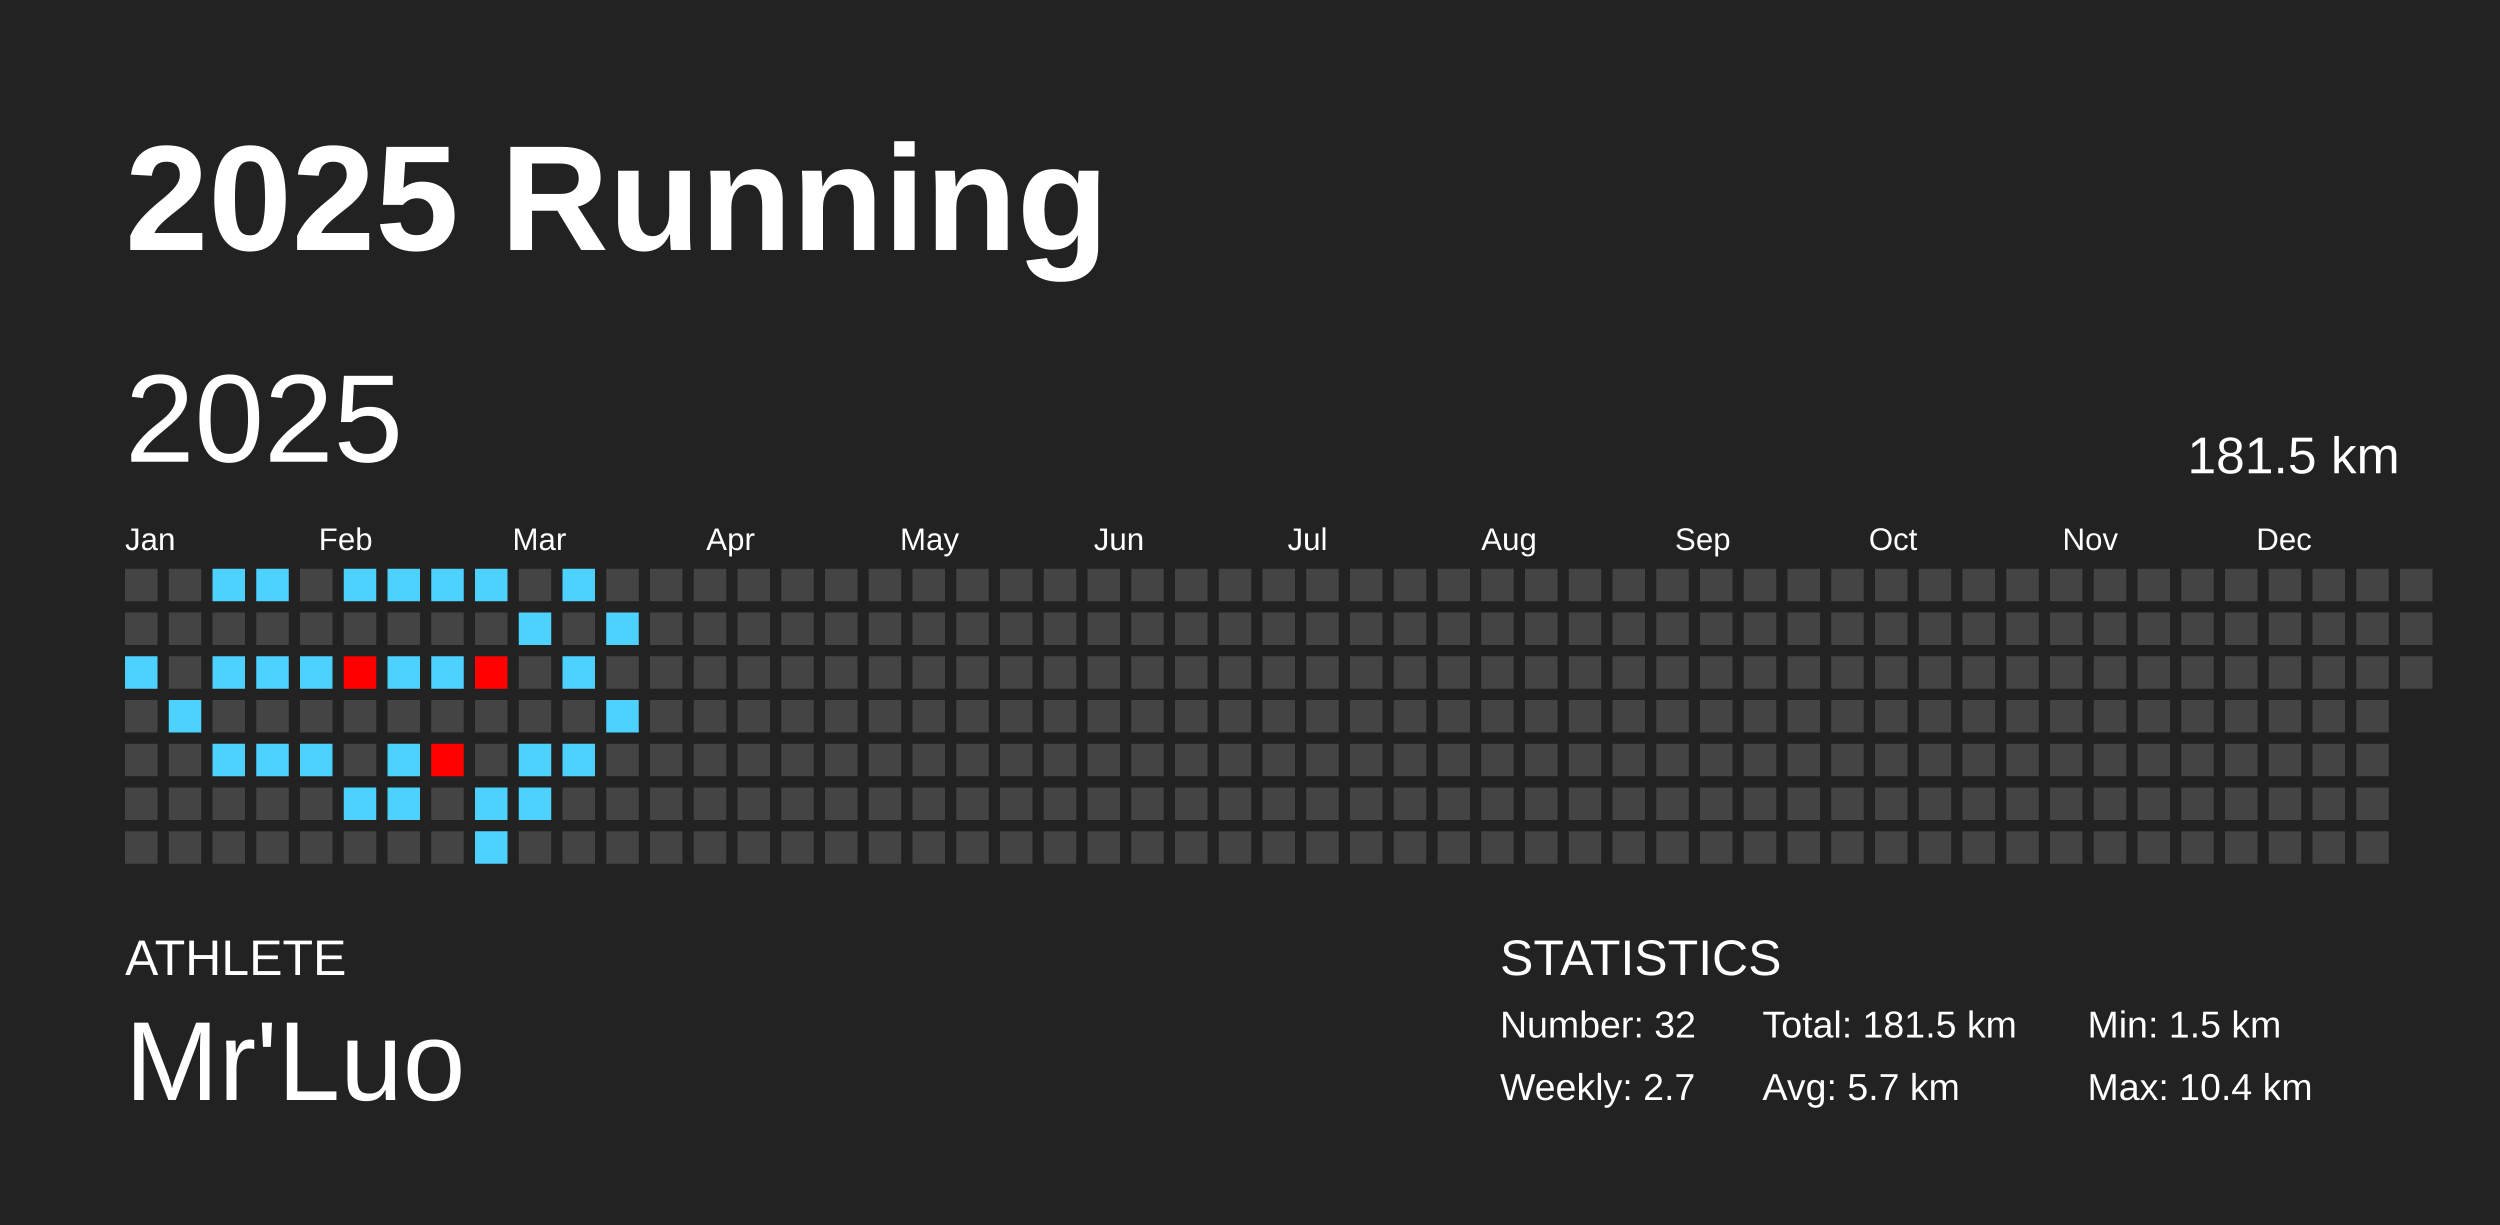
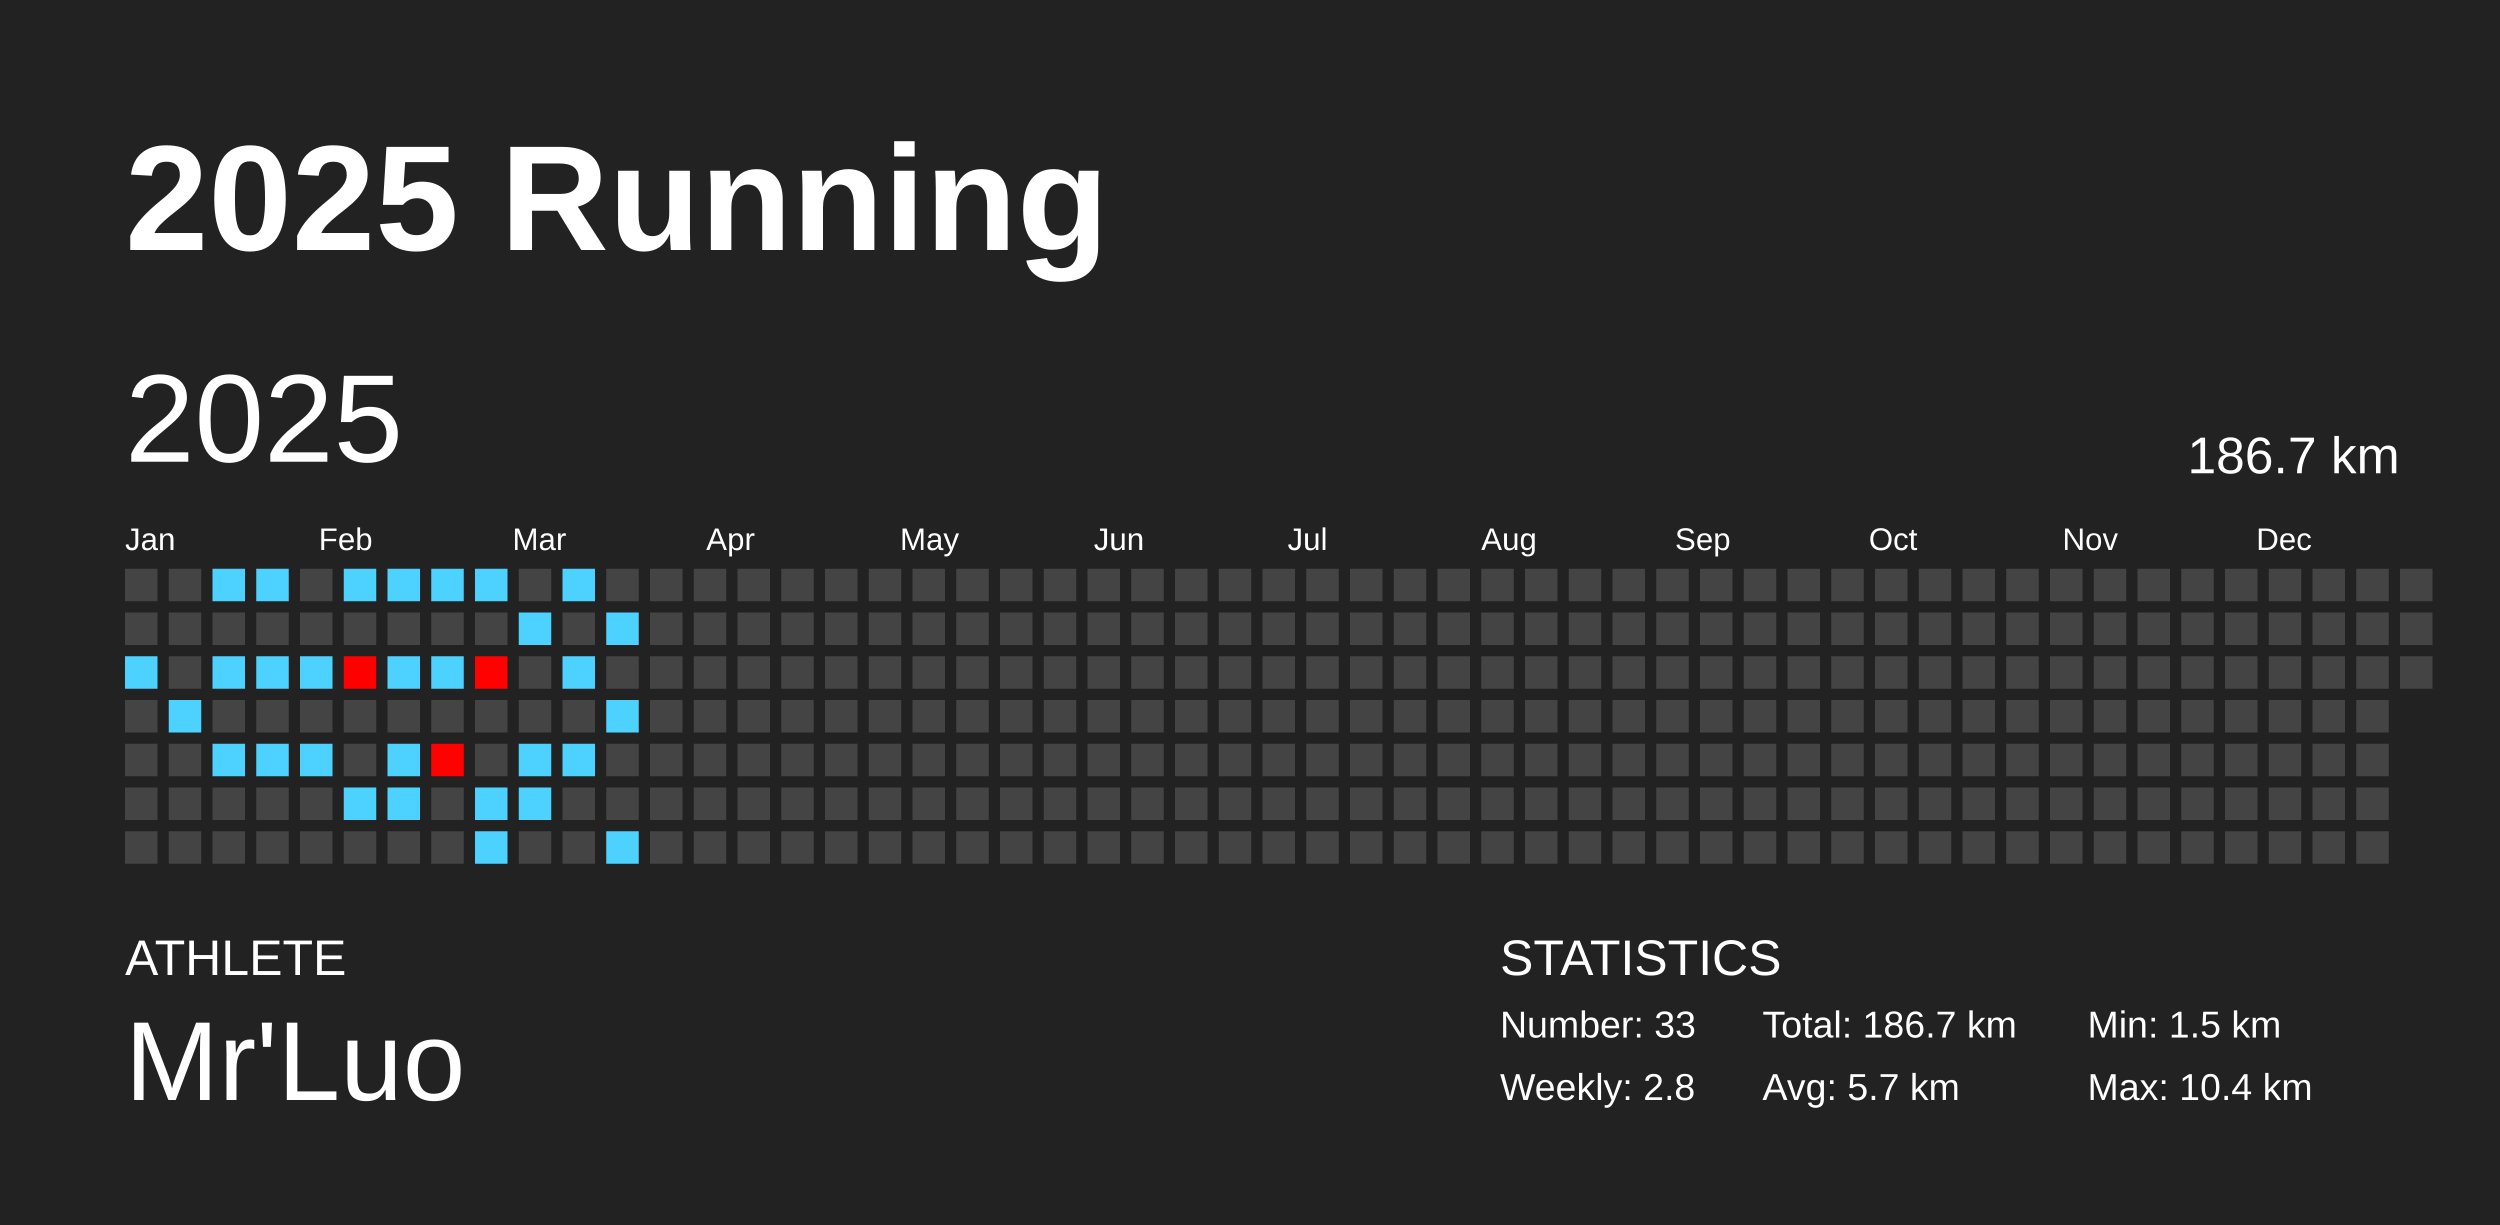
<svg xmlns="http://www.w3.org/2000/svg" baseProfile="full" height="98mm" version="1.1" viewBox="0,0,200,98" width="200mm">
  <defs />
  <rect fill="#222222" height="98" width="200" x="0" y="0" />
  <text fill="#FFFFFF" style="font-size:12px; font-family:Arial; font-weight:bold;" x="10" y="20">2025 Running</text>
  <text fill="#FFFFFF" style="font-size:4px; font-family:Arial" x="10" y="78">ATHLETE</text>
  <text fill="#FFFFFF" style="font-size:9px; font-family:Arial" x="10" y="88">Mr'Luo</text>
  <text fill="#FFFFFF" style="font-size:4px; font-family:Arial" x="120" y="78">STATISTICS</text>
-   <text fill="#FFFFFF" style="font-size:3px; font-family:Arial" x="120" y="83">Number: 32</text>
-   <text fill="#FFFFFF" style="font-size:3px; font-family:Arial" x="120" y="88">Weekly: 2.7</text>
-   <text fill="#FFFFFF" style="font-size:3px; font-family:Arial" x="141" y="83">Total: 181.5 km</text>
+   <text fill="#FFFFFF" style="font-size:3px; font-family:Arial" x="120" y="83">Number: 33</text>
+   <text fill="#FFFFFF" style="font-size:3px; font-family:Arial" x="120" y="88">Weekly: 2.8</text>
+   <text fill="#FFFFFF" style="font-size:3px; font-family:Arial" x="141" y="83">Total: 186.7 km</text>
  <text fill="#FFFFFF" style="font-size:3px; font-family:Arial" x="141" y="88">Avg: 5.7 km</text>
  <text fill="#FFFFFF" style="font-size:3px; font-family:Arial" x="167" y="83">Min: 1.5 km</text>
  <text fill="#FFFFFF" style="font-size:3px; font-family:Arial" x="167" y="88">Max: 10.4 km</text>
  <text dominant-baseline="hanging" fill="#FFFFFF" style="font-size:10.0px; font-family:Arial;" x="10" y="30">2025</text>
-   <text dominant-baseline="hanging" fill="#FFFFFF" style="font-size:4.125px; font-family:Arial;" x="175" y="35">181.5 km</text>
+   <text dominant-baseline="hanging" fill="#FFFFFF" style="font-size:4.125px; font-family:Arial;" x="175" y="35">186.7 km</text>
  <text fill="#FFFFFF" style="font-size:2.5px; font-family:Arial" x="10.0" y="44">Jan</text>
  <text fill="#FFFFFF" style="font-size:2.5px; font-family:Arial" x="25.5" y="44">Feb</text>
  <text fill="#FFFFFF" style="font-size:2.5px; font-family:Arial" x="41.0" y="44">Mar</text>
  <text fill="#FFFFFF" style="font-size:2.5px; font-family:Arial" x="56.5" y="44">Apr</text>
  <text fill="#FFFFFF" style="font-size:2.5px; font-family:Arial" x="72.0" y="44">May</text>
  <text fill="#FFFFFF" style="font-size:2.5px; font-family:Arial" x="87.5" y="44">Jun</text>
  <text fill="#FFFFFF" style="font-size:2.5px; font-family:Arial" x="103.0" y="44">Jul</text>
  <text fill="#FFFFFF" style="font-size:2.5px; font-family:Arial" x="118.5" y="44">Aug</text>
  <text fill="#FFFFFF" style="font-size:2.5px; font-family:Arial" x="134.0" y="44">Sep</text>
  <text fill="#FFFFFF" style="font-size:2.5px; font-family:Arial" x="149.5" y="44">Oct</text>
  <text fill="#FFFFFF" style="font-size:2.5px; font-family:Arial" x="165.0" y="44">Nov</text>
  <text fill="#FFFFFF" style="font-size:2.5px; font-family:Arial" x="180.5" y="44">Dec</text>
  <rect fill="#444444" height="2.6" width="2.6" x="10.0" y="45.5" />
  <rect fill="#444444" height="2.6" width="2.6" x="10.0" y="49.0" />
  <rect fill="#4dd2ff" height="2.6" width="2.6" x="10.0" y="52.5" />
  <rect fill="#444444" height="2.6" width="2.6" x="10.0" y="56.0" />
  <rect fill="#444444" height="2.6" width="2.6" x="10.0" y="59.5" />
  <rect fill="#444444" height="2.6" width="2.6" x="10.0" y="63.0" />
  <rect fill="#444444" height="2.6" width="2.6" x="10.0" y="66.5" />
  <rect fill="#444444" height="2.6" width="2.6" x="13.5" y="45.5" />
  <rect fill="#444444" height="2.6" width="2.6" x="13.5" y="49.0" />
  <rect fill="#444444" height="2.6" width="2.6" x="13.5" y="52.5" />
  <rect fill="#4dd2ff" height="2.6" width="2.6" x="13.5" y="56.0" />
  <rect fill="#444444" height="2.6" width="2.6" x="13.5" y="59.5" />
  <rect fill="#444444" height="2.6" width="2.6" x="13.5" y="63.0" />
  <rect fill="#444444" height="2.6" width="2.6" x="13.5" y="66.5" />
  <rect fill="#4dd2ff" height="2.6" width="2.6" x="17.0" y="45.5" />
  <rect fill="#444444" height="2.6" width="2.6" x="17.0" y="49.0" />
  <rect fill="#4dd2ff" height="2.6" width="2.6" x="17.0" y="52.5" />
  <rect fill="#444444" height="2.6" width="2.6" x="17.0" y="56.0" />
  <rect fill="#4dd2ff" height="2.6" width="2.6" x="17.0" y="59.5" />
  <rect fill="#444444" height="2.6" width="2.6" x="17.0" y="63.0" />
  <rect fill="#444444" height="2.6" width="2.6" x="17.0" y="66.5" />
  <rect fill="#4dd2ff" height="2.6" width="2.6" x="20.5" y="45.5" />
  <rect fill="#444444" height="2.6" width="2.6" x="20.5" y="49.0" />
  <rect fill="#4dd2ff" height="2.6" width="2.6" x="20.5" y="52.5" />
  <rect fill="#444444" height="2.6" width="2.6" x="20.5" y="56.0" />
  <rect fill="#4dd2ff" height="2.6" width="2.6" x="20.5" y="59.5" />
  <rect fill="#444444" height="2.6" width="2.6" x="20.5" y="63.0" />
  <rect fill="#444444" height="2.6" width="2.6" x="20.5" y="66.5" />
  <rect fill="#444444" height="2.6" width="2.6" x="24.0" y="45.5" />
  <rect fill="#444444" height="2.6" width="2.6" x="24.0" y="49.0" />
  <rect fill="#4dd2ff" height="2.6" width="2.6" x="24.0" y="52.5" />
  <rect fill="#444444" height="2.6" width="2.6" x="24.0" y="56.0" />
  <rect fill="#4dd2ff" height="2.6" width="2.6" x="24.0" y="59.5" />
  <rect fill="#444444" height="2.6" width="2.6" x="24.0" y="63.0" />
  <rect fill="#444444" height="2.6" width="2.6" x="24.0" y="66.5" />
  <rect fill="#4dd2ff" height="2.6" width="2.6" x="27.5" y="45.5" />
  <rect fill="#444444" height="2.6" width="2.6" x="27.5" y="49.0" />
  <rect fill="#ff0000" height="2.6" width="2.6" x="27.5" y="52.5" />
  <rect fill="#444444" height="2.6" width="2.6" x="27.5" y="56.0" />
  <rect fill="#444444" height="2.6" width="2.6" x="27.5" y="59.5" />
  <rect fill="#4dd2ff" height="2.6" width="2.6" x="27.5" y="63.0" />
  <rect fill="#444444" height="2.6" width="2.6" x="27.5" y="66.5" />
  <rect fill="#4dd2ff" height="2.6" width="2.6" x="31.0" y="45.5" />
  <rect fill="#444444" height="2.6" width="2.6" x="31.0" y="49.0" />
  <rect fill="#4dd2ff" height="2.6" width="2.6" x="31.0" y="52.5" />
  <rect fill="#444444" height="2.6" width="2.6" x="31.0" y="56.0" />
  <rect fill="#4dd2ff" height="2.6" width="2.6" x="31.0" y="59.5" />
  <rect fill="#4dd2ff" height="2.6" width="2.6" x="31.0" y="63.0" />
  <rect fill="#444444" height="2.6" width="2.6" x="31.0" y="66.5" />
  <rect fill="#4dd2ff" height="2.6" width="2.6" x="34.5" y="45.5" />
  <rect fill="#444444" height="2.6" width="2.6" x="34.5" y="49.0" />
  <rect fill="#4dd2ff" height="2.6" width="2.6" x="34.5" y="52.5" />
  <rect fill="#444444" height="2.6" width="2.6" x="34.5" y="56.0" />
  <rect fill="#ff0200" height="2.6" width="2.6" x="34.5" y="59.5" />
  <rect fill="#444444" height="2.6" width="2.6" x="34.5" y="63.0" />
  <rect fill="#444444" height="2.6" width="2.6" x="34.5" y="66.5" />
  <rect fill="#4dd2ff" height="2.6" width="2.6" x="38.0" y="45.5" />
  <rect fill="#444444" height="2.6" width="2.6" x="38.0" y="49.0" />
  <rect fill="#ff0100" height="2.6" width="2.6" x="38.0" y="52.5" />
  <rect fill="#444444" height="2.6" width="2.6" x="38.0" y="56.0" />
  <rect fill="#444444" height="2.6" width="2.6" x="38.0" y="59.5" />
  <rect fill="#4dd2ff" height="2.6" width="2.6" x="38.0" y="63.0" />
  <rect fill="#4dd2ff" height="2.6" width="2.6" x="38.0" y="66.5" />
  <rect fill="#444444" height="2.6" width="2.6" x="41.5" y="45.5" />
  <rect fill="#4dd2ff" height="2.6" width="2.6" x="41.5" y="49.0" />
  <rect fill="#444444" height="2.6" width="2.6" x="41.5" y="52.5" />
  <rect fill="#444444" height="2.6" width="2.6" x="41.5" y="56.0" />
  <rect fill="#4dd2ff" height="2.6" width="2.6" x="41.5" y="59.5" />
  <rect fill="#4dd2ff" height="2.6" width="2.6" x="41.5" y="63.0" />
  <rect fill="#444444" height="2.6" width="2.6" x="41.5" y="66.5" />
  <rect fill="#4dd2ff" height="2.6" width="2.6" x="45.0" y="45.5" />
  <rect fill="#444444" height="2.6" width="2.6" x="45.0" y="49.0" />
  <rect fill="#4dd2ff" height="2.6" width="2.6" x="45.0" y="52.5" />
  <rect fill="#444444" height="2.6" width="2.6" x="45.0" y="56.0" />
  <rect fill="#4dd2ff" height="2.6" width="2.6" x="45.0" y="59.5" />
  <rect fill="#444444" height="2.6" width="2.6" x="45.0" y="63.0" />
  <rect fill="#444444" height="2.6" width="2.6" x="45.0" y="66.5" />
  <rect fill="#444444" height="2.6" width="2.6" x="48.5" y="45.5" />
  <rect fill="#4dd2ff" height="2.6" width="2.6" x="48.5" y="49.0" />
  <rect fill="#444444" height="2.6" width="2.6" x="48.5" y="52.5" />
  <rect fill="#4dd2ff" height="2.6" width="2.6" x="48.5" y="56.0" />
  <rect fill="#444444" height="2.6" width="2.6" x="48.5" y="59.5" />
  <rect fill="#444444" height="2.6" width="2.6" x="48.5" y="63.0" />
-   <rect fill="#444444" height="2.6" width="2.6" x="48.5" y="66.5" />
+   <rect fill="#4dd2ff" height="2.6" width="2.6" x="48.5" y="66.5" />
  <rect fill="#444444" height="2.6" width="2.6" x="52.0" y="45.5" />
  <rect fill="#444444" height="2.6" width="2.6" x="52.0" y="49.0" />
  <rect fill="#444444" height="2.6" width="2.6" x="52.0" y="52.5" />
  <rect fill="#444444" height="2.6" width="2.6" x="52.0" y="56.0" />
  <rect fill="#444444" height="2.6" width="2.6" x="52.0" y="59.5" />
  <rect fill="#444444" height="2.6" width="2.6" x="52.0" y="63.0" />
  <rect fill="#444444" height="2.6" width="2.6" x="52.0" y="66.5" />
  <rect fill="#444444" height="2.6" width="2.6" x="55.5" y="45.5" />
  <rect fill="#444444" height="2.6" width="2.6" x="55.5" y="49.0" />
  <rect fill="#444444" height="2.6" width="2.6" x="55.5" y="52.5" />
  <rect fill="#444444" height="2.6" width="2.6" x="55.5" y="56.0" />
  <rect fill="#444444" height="2.6" width="2.6" x="55.5" y="59.5" />
  <rect fill="#444444" height="2.6" width="2.6" x="55.5" y="63.0" />
  <rect fill="#444444" height="2.6" width="2.6" x="55.5" y="66.5" />
  <rect fill="#444444" height="2.6" width="2.6" x="59.0" y="45.5" />
  <rect fill="#444444" height="2.6" width="2.6" x="59.0" y="49.0" />
  <rect fill="#444444" height="2.6" width="2.6" x="59.0" y="52.5" />
  <rect fill="#444444" height="2.6" width="2.6" x="59.0" y="56.0" />
  <rect fill="#444444" height="2.6" width="2.6" x="59.0" y="59.5" />
  <rect fill="#444444" height="2.6" width="2.6" x="59.0" y="63.0" />
  <rect fill="#444444" height="2.6" width="2.6" x="59.0" y="66.5" />
  <rect fill="#444444" height="2.6" width="2.6" x="62.5" y="45.5" />
  <rect fill="#444444" height="2.6" width="2.6" x="62.5" y="49.0" />
  <rect fill="#444444" height="2.6" width="2.6" x="62.5" y="52.5" />
  <rect fill="#444444" height="2.6" width="2.6" x="62.5" y="56.0" />
  <rect fill="#444444" height="2.6" width="2.6" x="62.5" y="59.5" />
  <rect fill="#444444" height="2.6" width="2.6" x="62.5" y="63.0" />
  <rect fill="#444444" height="2.6" width="2.6" x="62.5" y="66.5" />
  <rect fill="#444444" height="2.6" width="2.6" x="66.0" y="45.5" />
  <rect fill="#444444" height="2.6" width="2.6" x="66.0" y="49.0" />
  <rect fill="#444444" height="2.6" width="2.6" x="66.0" y="52.5" />
  <rect fill="#444444" height="2.6" width="2.6" x="66.0" y="56.0" />
  <rect fill="#444444" height="2.6" width="2.6" x="66.0" y="59.5" />
  <rect fill="#444444" height="2.6" width="2.6" x="66.0" y="63.0" />
  <rect fill="#444444" height="2.6" width="2.6" x="66.0" y="66.5" />
  <rect fill="#444444" height="2.6" width="2.6" x="69.5" y="45.5" />
  <rect fill="#444444" height="2.6" width="2.6" x="69.5" y="49.0" />
  <rect fill="#444444" height="2.6" width="2.6" x="69.5" y="52.5" />
  <rect fill="#444444" height="2.6" width="2.6" x="69.5" y="56.0" />
  <rect fill="#444444" height="2.6" width="2.6" x="69.5" y="59.5" />
  <rect fill="#444444" height="2.6" width="2.6" x="69.5" y="63.0" />
  <rect fill="#444444" height="2.6" width="2.6" x="69.5" y="66.5" />
  <rect fill="#444444" height="2.6" width="2.6" x="73.0" y="45.5" />
  <rect fill="#444444" height="2.6" width="2.6" x="73.0" y="49.0" />
  <rect fill="#444444" height="2.6" width="2.6" x="73.0" y="52.5" />
  <rect fill="#444444" height="2.6" width="2.6" x="73.0" y="56.0" />
  <rect fill="#444444" height="2.6" width="2.6" x="73.0" y="59.5" />
  <rect fill="#444444" height="2.6" width="2.6" x="73.0" y="63.0" />
  <rect fill="#444444" height="2.6" width="2.6" x="73.0" y="66.5" />
  <rect fill="#444444" height="2.6" width="2.6" x="76.5" y="45.5" />
  <rect fill="#444444" height="2.6" width="2.6" x="76.5" y="49.0" />
  <rect fill="#444444" height="2.6" width="2.6" x="76.5" y="52.5" />
  <rect fill="#444444" height="2.6" width="2.6" x="76.5" y="56.0" />
  <rect fill="#444444" height="2.6" width="2.6" x="76.5" y="59.5" />
  <rect fill="#444444" height="2.6" width="2.6" x="76.5" y="63.0" />
  <rect fill="#444444" height="2.6" width="2.6" x="76.5" y="66.5" />
  <rect fill="#444444" height="2.6" width="2.6" x="80.0" y="45.5" />
  <rect fill="#444444" height="2.6" width="2.6" x="80.0" y="49.0" />
  <rect fill="#444444" height="2.6" width="2.6" x="80.0" y="52.5" />
  <rect fill="#444444" height="2.6" width="2.6" x="80.0" y="56.0" />
  <rect fill="#444444" height="2.6" width="2.6" x="80.0" y="59.5" />
  <rect fill="#444444" height="2.6" width="2.6" x="80.0" y="63.0" />
  <rect fill="#444444" height="2.6" width="2.6" x="80.0" y="66.5" />
  <rect fill="#444444" height="2.6" width="2.6" x="83.5" y="45.5" />
  <rect fill="#444444" height="2.6" width="2.6" x="83.5" y="49.0" />
  <rect fill="#444444" height="2.6" width="2.6" x="83.5" y="52.5" />
  <rect fill="#444444" height="2.6" width="2.6" x="83.5" y="56.0" />
  <rect fill="#444444" height="2.6" width="2.6" x="83.5" y="59.5" />
  <rect fill="#444444" height="2.6" width="2.6" x="83.5" y="63.0" />
  <rect fill="#444444" height="2.6" width="2.6" x="83.5" y="66.5" />
  <rect fill="#444444" height="2.6" width="2.6" x="87.0" y="45.5" />
  <rect fill="#444444" height="2.6" width="2.6" x="87.0" y="49.0" />
  <rect fill="#444444" height="2.6" width="2.6" x="87.0" y="52.5" />
  <rect fill="#444444" height="2.6" width="2.6" x="87.0" y="56.0" />
  <rect fill="#444444" height="2.6" width="2.6" x="87.0" y="59.5" />
  <rect fill="#444444" height="2.6" width="2.6" x="87.0" y="63.0" />
  <rect fill="#444444" height="2.6" width="2.6" x="87.0" y="66.5" />
  <rect fill="#444444" height="2.6" width="2.6" x="90.5" y="45.5" />
  <rect fill="#444444" height="2.6" width="2.6" x="90.5" y="49.0" />
  <rect fill="#444444" height="2.6" width="2.6" x="90.5" y="52.5" />
  <rect fill="#444444" height="2.6" width="2.6" x="90.5" y="56.0" />
  <rect fill="#444444" height="2.6" width="2.6" x="90.5" y="59.5" />
  <rect fill="#444444" height="2.6" width="2.6" x="90.5" y="63.0" />
  <rect fill="#444444" height="2.6" width="2.6" x="90.5" y="66.5" />
  <rect fill="#444444" height="2.6" width="2.6" x="94.0" y="45.5" />
  <rect fill="#444444" height="2.6" width="2.6" x="94.0" y="49.0" />
  <rect fill="#444444" height="2.6" width="2.6" x="94.0" y="52.5" />
  <rect fill="#444444" height="2.6" width="2.6" x="94.0" y="56.0" />
  <rect fill="#444444" height="2.6" width="2.6" x="94.0" y="59.5" />
  <rect fill="#444444" height="2.6" width="2.6" x="94.0" y="63.0" />
  <rect fill="#444444" height="2.6" width="2.6" x="94.0" y="66.5" />
  <rect fill="#444444" height="2.6" width="2.6" x="97.5" y="45.5" />
  <rect fill="#444444" height="2.6" width="2.6" x="97.5" y="49.0" />
  <rect fill="#444444" height="2.6" width="2.6" x="97.5" y="52.5" />
  <rect fill="#444444" height="2.6" width="2.6" x="97.5" y="56.0" />
  <rect fill="#444444" height="2.6" width="2.6" x="97.5" y="59.5" />
  <rect fill="#444444" height="2.6" width="2.6" x="97.5" y="63.0" />
  <rect fill="#444444" height="2.6" width="2.6" x="97.5" y="66.5" />
  <rect fill="#444444" height="2.6" width="2.6" x="101.0" y="45.5" />
  <rect fill="#444444" height="2.6" width="2.6" x="101.0" y="49.0" />
  <rect fill="#444444" height="2.6" width="2.6" x="101.0" y="52.5" />
  <rect fill="#444444" height="2.6" width="2.6" x="101.0" y="56.0" />
  <rect fill="#444444" height="2.6" width="2.6" x="101.0" y="59.5" />
  <rect fill="#444444" height="2.6" width="2.6" x="101.0" y="63.0" />
  <rect fill="#444444" height="2.6" width="2.6" x="101.0" y="66.5" />
  <rect fill="#444444" height="2.6" width="2.6" x="104.5" y="45.5" />
  <rect fill="#444444" height="2.6" width="2.6" x="104.5" y="49.0" />
  <rect fill="#444444" height="2.6" width="2.6" x="104.5" y="52.5" />
  <rect fill="#444444" height="2.6" width="2.6" x="104.5" y="56.0" />
  <rect fill="#444444" height="2.6" width="2.6" x="104.5" y="59.5" />
  <rect fill="#444444" height="2.6" width="2.6" x="104.5" y="63.0" />
  <rect fill="#444444" height="2.6" width="2.6" x="104.5" y="66.5" />
  <rect fill="#444444" height="2.6" width="2.6" x="108.0" y="45.5" />
  <rect fill="#444444" height="2.6" width="2.6" x="108.0" y="49.0" />
  <rect fill="#444444" height="2.6" width="2.6" x="108.0" y="52.5" />
  <rect fill="#444444" height="2.6" width="2.6" x="108.0" y="56.0" />
  <rect fill="#444444" height="2.6" width="2.6" x="108.0" y="59.5" />
  <rect fill="#444444" height="2.6" width="2.6" x="108.0" y="63.0" />
  <rect fill="#444444" height="2.6" width="2.6" x="108.0" y="66.5" />
  <rect fill="#444444" height="2.6" width="2.6" x="111.5" y="45.5" />
  <rect fill="#444444" height="2.6" width="2.6" x="111.5" y="49.0" />
  <rect fill="#444444" height="2.6" width="2.6" x="111.5" y="52.5" />
  <rect fill="#444444" height="2.6" width="2.6" x="111.5" y="56.0" />
  <rect fill="#444444" height="2.6" width="2.6" x="111.5" y="59.5" />
  <rect fill="#444444" height="2.6" width="2.6" x="111.5" y="63.0" />
  <rect fill="#444444" height="2.6" width="2.6" x="111.5" y="66.5" />
  <rect fill="#444444" height="2.6" width="2.6" x="115.0" y="45.5" />
  <rect fill="#444444" height="2.6" width="2.6" x="115.0" y="49.0" />
  <rect fill="#444444" height="2.6" width="2.6" x="115.0" y="52.5" />
  <rect fill="#444444" height="2.6" width="2.6" x="115.0" y="56.0" />
  <rect fill="#444444" height="2.6" width="2.6" x="115.0" y="59.5" />
  <rect fill="#444444" height="2.6" width="2.6" x="115.0" y="63.0" />
  <rect fill="#444444" height="2.6" width="2.6" x="115.0" y="66.5" />
  <rect fill="#444444" height="2.6" width="2.6" x="118.5" y="45.5" />
  <rect fill="#444444" height="2.6" width="2.6" x="118.5" y="49.0" />
  <rect fill="#444444" height="2.6" width="2.6" x="118.5" y="52.5" />
  <rect fill="#444444" height="2.6" width="2.6" x="118.5" y="56.0" />
  <rect fill="#444444" height="2.6" width="2.6" x="118.5" y="59.5" />
  <rect fill="#444444" height="2.6" width="2.6" x="118.5" y="63.0" />
  <rect fill="#444444" height="2.6" width="2.6" x="118.5" y="66.5" />
  <rect fill="#444444" height="2.6" width="2.6" x="122.0" y="45.5" />
  <rect fill="#444444" height="2.6" width="2.6" x="122.0" y="49.0" />
  <rect fill="#444444" height="2.6" width="2.6" x="122.0" y="52.5" />
  <rect fill="#444444" height="2.6" width="2.6" x="122.0" y="56.0" />
  <rect fill="#444444" height="2.6" width="2.6" x="122.0" y="59.5" />
  <rect fill="#444444" height="2.6" width="2.6" x="122.0" y="63.0" />
  <rect fill="#444444" height="2.6" width="2.6" x="122.0" y="66.5" />
  <rect fill="#444444" height="2.6" width="2.6" x="125.5" y="45.5" />
  <rect fill="#444444" height="2.6" width="2.6" x="125.5" y="49.0" />
  <rect fill="#444444" height="2.6" width="2.6" x="125.5" y="52.5" />
  <rect fill="#444444" height="2.6" width="2.6" x="125.5" y="56.0" />
  <rect fill="#444444" height="2.6" width="2.6" x="125.5" y="59.5" />
  <rect fill="#444444" height="2.6" width="2.6" x="125.5" y="63.0" />
  <rect fill="#444444" height="2.6" width="2.6" x="125.5" y="66.5" />
  <rect fill="#444444" height="2.6" width="2.6" x="129.0" y="45.5" />
  <rect fill="#444444" height="2.6" width="2.6" x="129.0" y="49.0" />
  <rect fill="#444444" height="2.6" width="2.6" x="129.0" y="52.5" />
  <rect fill="#444444" height="2.6" width="2.6" x="129.0" y="56.0" />
  <rect fill="#444444" height="2.6" width="2.6" x="129.0" y="59.5" />
  <rect fill="#444444" height="2.6" width="2.6" x="129.0" y="63.0" />
  <rect fill="#444444" height="2.6" width="2.6" x="129.0" y="66.5" />
  <rect fill="#444444" height="2.6" width="2.6" x="132.5" y="45.5" />
  <rect fill="#444444" height="2.6" width="2.6" x="132.5" y="49.0" />
  <rect fill="#444444" height="2.6" width="2.6" x="132.5" y="52.5" />
  <rect fill="#444444" height="2.6" width="2.6" x="132.5" y="56.0" />
  <rect fill="#444444" height="2.6" width="2.6" x="132.5" y="59.5" />
  <rect fill="#444444" height="2.6" width="2.6" x="132.5" y="63.0" />
  <rect fill="#444444" height="2.6" width="2.6" x="132.5" y="66.5" />
  <rect fill="#444444" height="2.6" width="2.6" x="136.0" y="45.5" />
  <rect fill="#444444" height="2.6" width="2.6" x="136.0" y="49.0" />
  <rect fill="#444444" height="2.6" width="2.6" x="136.0" y="52.5" />
  <rect fill="#444444" height="2.6" width="2.6" x="136.0" y="56.0" />
  <rect fill="#444444" height="2.6" width="2.6" x="136.0" y="59.5" />
  <rect fill="#444444" height="2.6" width="2.6" x="136.0" y="63.0" />
  <rect fill="#444444" height="2.6" width="2.6" x="136.0" y="66.5" />
  <rect fill="#444444" height="2.6" width="2.6" x="139.5" y="45.5" />
  <rect fill="#444444" height="2.6" width="2.6" x="139.5" y="49.0" />
  <rect fill="#444444" height="2.6" width="2.6" x="139.5" y="52.5" />
  <rect fill="#444444" height="2.6" width="2.6" x="139.5" y="56.0" />
  <rect fill="#444444" height="2.6" width="2.6" x="139.5" y="59.5" />
  <rect fill="#444444" height="2.6" width="2.6" x="139.5" y="63.0" />
  <rect fill="#444444" height="2.6" width="2.6" x="139.5" y="66.5" />
  <rect fill="#444444" height="2.6" width="2.6" x="143.0" y="45.5" />
  <rect fill="#444444" height="2.6" width="2.6" x="143.0" y="49.0" />
  <rect fill="#444444" height="2.6" width="2.6" x="143.0" y="52.5" />
  <rect fill="#444444" height="2.6" width="2.6" x="143.0" y="56.0" />
  <rect fill="#444444" height="2.6" width="2.6" x="143.0" y="59.5" />
  <rect fill="#444444" height="2.6" width="2.6" x="143.0" y="63.0" />
  <rect fill="#444444" height="2.6" width="2.6" x="143.0" y="66.5" />
  <rect fill="#444444" height="2.6" width="2.6" x="146.5" y="45.5" />
  <rect fill="#444444" height="2.6" width="2.6" x="146.5" y="49.0" />
  <rect fill="#444444" height="2.6" width="2.6" x="146.5" y="52.5" />
  <rect fill="#444444" height="2.6" width="2.6" x="146.5" y="56.0" />
  <rect fill="#444444" height="2.6" width="2.6" x="146.5" y="59.5" />
  <rect fill="#444444" height="2.6" width="2.6" x="146.5" y="63.0" />
  <rect fill="#444444" height="2.6" width="2.6" x="146.5" y="66.5" />
  <rect fill="#444444" height="2.6" width="2.6" x="150.0" y="45.5" />
  <rect fill="#444444" height="2.6" width="2.6" x="150.0" y="49.0" />
  <rect fill="#444444" height="2.6" width="2.6" x="150.0" y="52.5" />
  <rect fill="#444444" height="2.6" width="2.6" x="150.0" y="56.0" />
  <rect fill="#444444" height="2.6" width="2.6" x="150.0" y="59.5" />
  <rect fill="#444444" height="2.6" width="2.6" x="150.0" y="63.0" />
  <rect fill="#444444" height="2.6" width="2.6" x="150.0" y="66.5" />
  <rect fill="#444444" height="2.6" width="2.6" x="153.5" y="45.5" />
  <rect fill="#444444" height="2.6" width="2.6" x="153.5" y="49.0" />
  <rect fill="#444444" height="2.6" width="2.6" x="153.5" y="52.5" />
  <rect fill="#444444" height="2.6" width="2.6" x="153.5" y="56.0" />
  <rect fill="#444444" height="2.6" width="2.6" x="153.5" y="59.5" />
  <rect fill="#444444" height="2.6" width="2.6" x="153.5" y="63.0" />
  <rect fill="#444444" height="2.6" width="2.6" x="153.5" y="66.5" />
  <rect fill="#444444" height="2.6" width="2.6" x="157.0" y="45.5" />
  <rect fill="#444444" height="2.6" width="2.6" x="157.0" y="49.0" />
  <rect fill="#444444" height="2.6" width="2.6" x="157.0" y="52.5" />
  <rect fill="#444444" height="2.6" width="2.6" x="157.0" y="56.0" />
  <rect fill="#444444" height="2.6" width="2.6" x="157.0" y="59.5" />
  <rect fill="#444444" height="2.6" width="2.6" x="157.0" y="63.0" />
  <rect fill="#444444" height="2.6" width="2.6" x="157.0" y="66.5" />
  <rect fill="#444444" height="2.6" width="2.6" x="160.5" y="45.5" />
  <rect fill="#444444" height="2.6" width="2.6" x="160.5" y="49.0" />
  <rect fill="#444444" height="2.6" width="2.6" x="160.5" y="52.5" />
  <rect fill="#444444" height="2.6" width="2.6" x="160.5" y="56.0" />
  <rect fill="#444444" height="2.6" width="2.6" x="160.5" y="59.5" />
  <rect fill="#444444" height="2.6" width="2.6" x="160.5" y="63.0" />
  <rect fill="#444444" height="2.6" width="2.6" x="160.5" y="66.5" />
  <rect fill="#444444" height="2.6" width="2.6" x="164.0" y="45.5" />
  <rect fill="#444444" height="2.6" width="2.6" x="164.0" y="49.0" />
  <rect fill="#444444" height="2.6" width="2.6" x="164.0" y="52.5" />
  <rect fill="#444444" height="2.6" width="2.6" x="164.0" y="56.0" />
  <rect fill="#444444" height="2.6" width="2.6" x="164.0" y="59.5" />
  <rect fill="#444444" height="2.6" width="2.6" x="164.0" y="63.0" />
  <rect fill="#444444" height="2.6" width="2.6" x="164.0" y="66.5" />
  <rect fill="#444444" height="2.6" width="2.6" x="167.5" y="45.5" />
  <rect fill="#444444" height="2.6" width="2.6" x="167.5" y="49.0" />
  <rect fill="#444444" height="2.6" width="2.6" x="167.5" y="52.5" />
  <rect fill="#444444" height="2.6" width="2.6" x="167.5" y="56.0" />
  <rect fill="#444444" height="2.6" width="2.6" x="167.5" y="59.5" />
  <rect fill="#444444" height="2.6" width="2.6" x="167.5" y="63.0" />
  <rect fill="#444444" height="2.6" width="2.6" x="167.5" y="66.5" />
  <rect fill="#444444" height="2.6" width="2.6" x="171.0" y="45.5" />
  <rect fill="#444444" height="2.6" width="2.6" x="171.0" y="49.0" />
  <rect fill="#444444" height="2.6" width="2.6" x="171.0" y="52.5" />
  <rect fill="#444444" height="2.6" width="2.6" x="171.0" y="56.0" />
  <rect fill="#444444" height="2.6" width="2.6" x="171.0" y="59.5" />
  <rect fill="#444444" height="2.6" width="2.6" x="171.0" y="63.0" />
  <rect fill="#444444" height="2.6" width="2.6" x="171.0" y="66.5" />
  <rect fill="#444444" height="2.6" width="2.6" x="174.5" y="45.5" />
  <rect fill="#444444" height="2.6" width="2.6" x="174.5" y="49.0" />
  <rect fill="#444444" height="2.6" width="2.6" x="174.5" y="52.5" />
  <rect fill="#444444" height="2.6" width="2.6" x="174.5" y="56.0" />
  <rect fill="#444444" height="2.6" width="2.6" x="174.5" y="59.5" />
  <rect fill="#444444" height="2.6" width="2.6" x="174.5" y="63.0" />
  <rect fill="#444444" height="2.6" width="2.6" x="174.5" y="66.5" />
  <rect fill="#444444" height="2.6" width="2.6" x="178.0" y="45.5" />
  <rect fill="#444444" height="2.6" width="2.6" x="178.0" y="49.0" />
  <rect fill="#444444" height="2.6" width="2.6" x="178.0" y="52.5" />
  <rect fill="#444444" height="2.6" width="2.6" x="178.0" y="56.0" />
  <rect fill="#444444" height="2.6" width="2.6" x="178.0" y="59.5" />
  <rect fill="#444444" height="2.6" width="2.6" x="178.0" y="63.0" />
  <rect fill="#444444" height="2.6" width="2.6" x="178.0" y="66.5" />
  <rect fill="#444444" height="2.6" width="2.6" x="181.5" y="45.5" />
  <rect fill="#444444" height="2.6" width="2.6" x="181.5" y="49.0" />
  <rect fill="#444444" height="2.6" width="2.6" x="181.5" y="52.5" />
  <rect fill="#444444" height="2.6" width="2.6" x="181.5" y="56.0" />
  <rect fill="#444444" height="2.6" width="2.6" x="181.5" y="59.5" />
  <rect fill="#444444" height="2.6" width="2.6" x="181.5" y="63.0" />
  <rect fill="#444444" height="2.6" width="2.6" x="181.5" y="66.5" />
  <rect fill="#444444" height="2.6" width="2.6" x="185.0" y="45.5" />
  <rect fill="#444444" height="2.6" width="2.6" x="185.0" y="49.0" />
  <rect fill="#444444" height="2.6" width="2.6" x="185.0" y="52.5" />
  <rect fill="#444444" height="2.6" width="2.6" x="185.0" y="56.0" />
  <rect fill="#444444" height="2.6" width="2.6" x="185.0" y="59.5" />
  <rect fill="#444444" height="2.6" width="2.6" x="185.0" y="63.0" />
  <rect fill="#444444" height="2.6" width="2.6" x="185.0" y="66.5" />
  <rect fill="#444444" height="2.6" width="2.6" x="188.5" y="45.5" />
  <rect fill="#444444" height="2.6" width="2.6" x="188.5" y="49.0" />
  <rect fill="#444444" height="2.6" width="2.6" x="188.5" y="52.5" />
  <rect fill="#444444" height="2.6" width="2.6" x="188.5" y="56.0" />
  <rect fill="#444444" height="2.6" width="2.6" x="188.5" y="59.5" />
  <rect fill="#444444" height="2.6" width="2.6" x="188.5" y="63.0" />
  <rect fill="#444444" height="2.6" width="2.6" x="188.5" y="66.5" />
  <rect fill="#444444" height="2.6" width="2.6" x="192.0" y="45.5" />
  <rect fill="#444444" height="2.6" width="2.6" x="192.0" y="49.0" />
  <rect fill="#444444" height="2.6" width="2.6" x="192.0" y="52.5" />
</svg>
